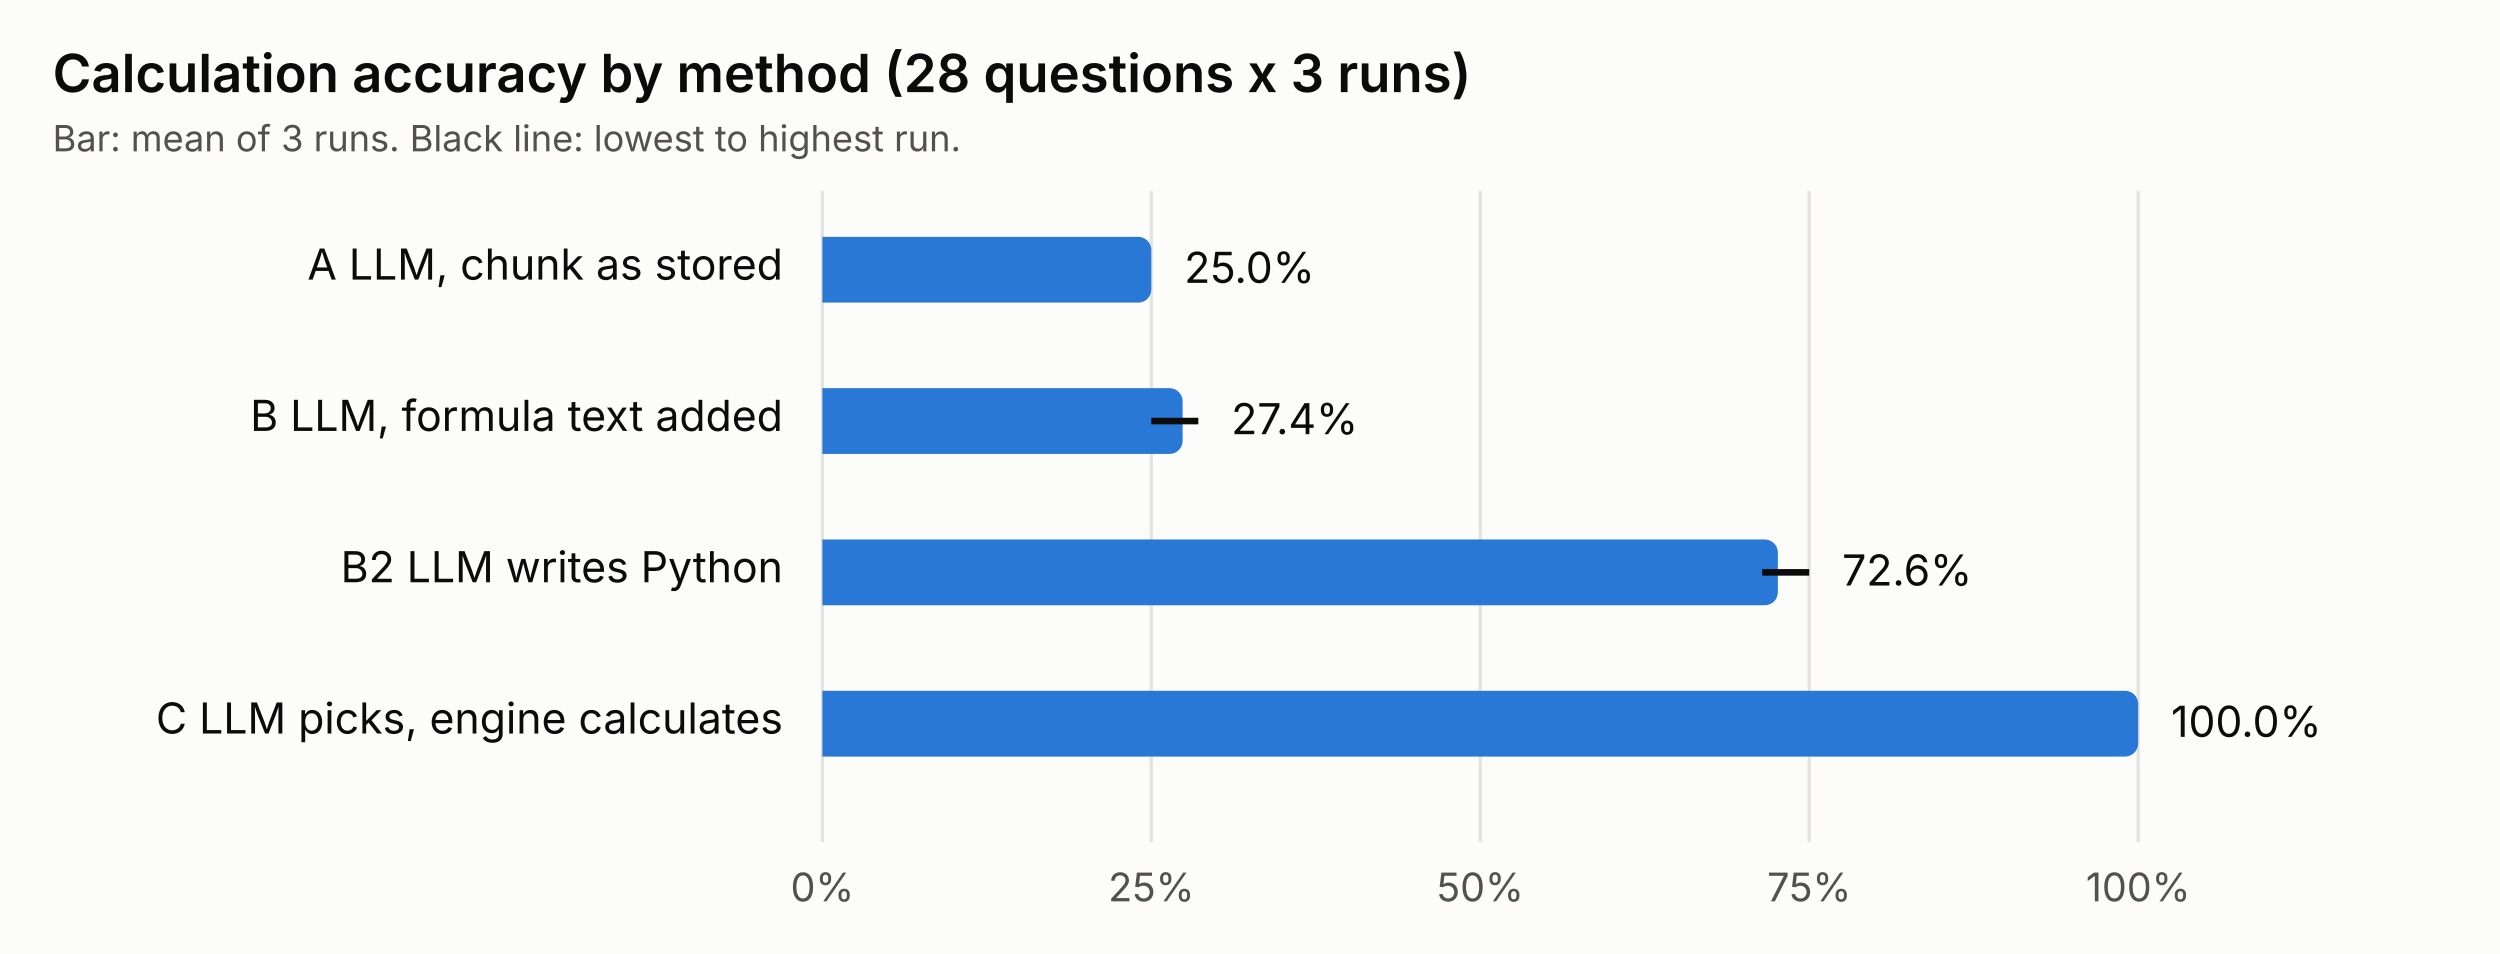
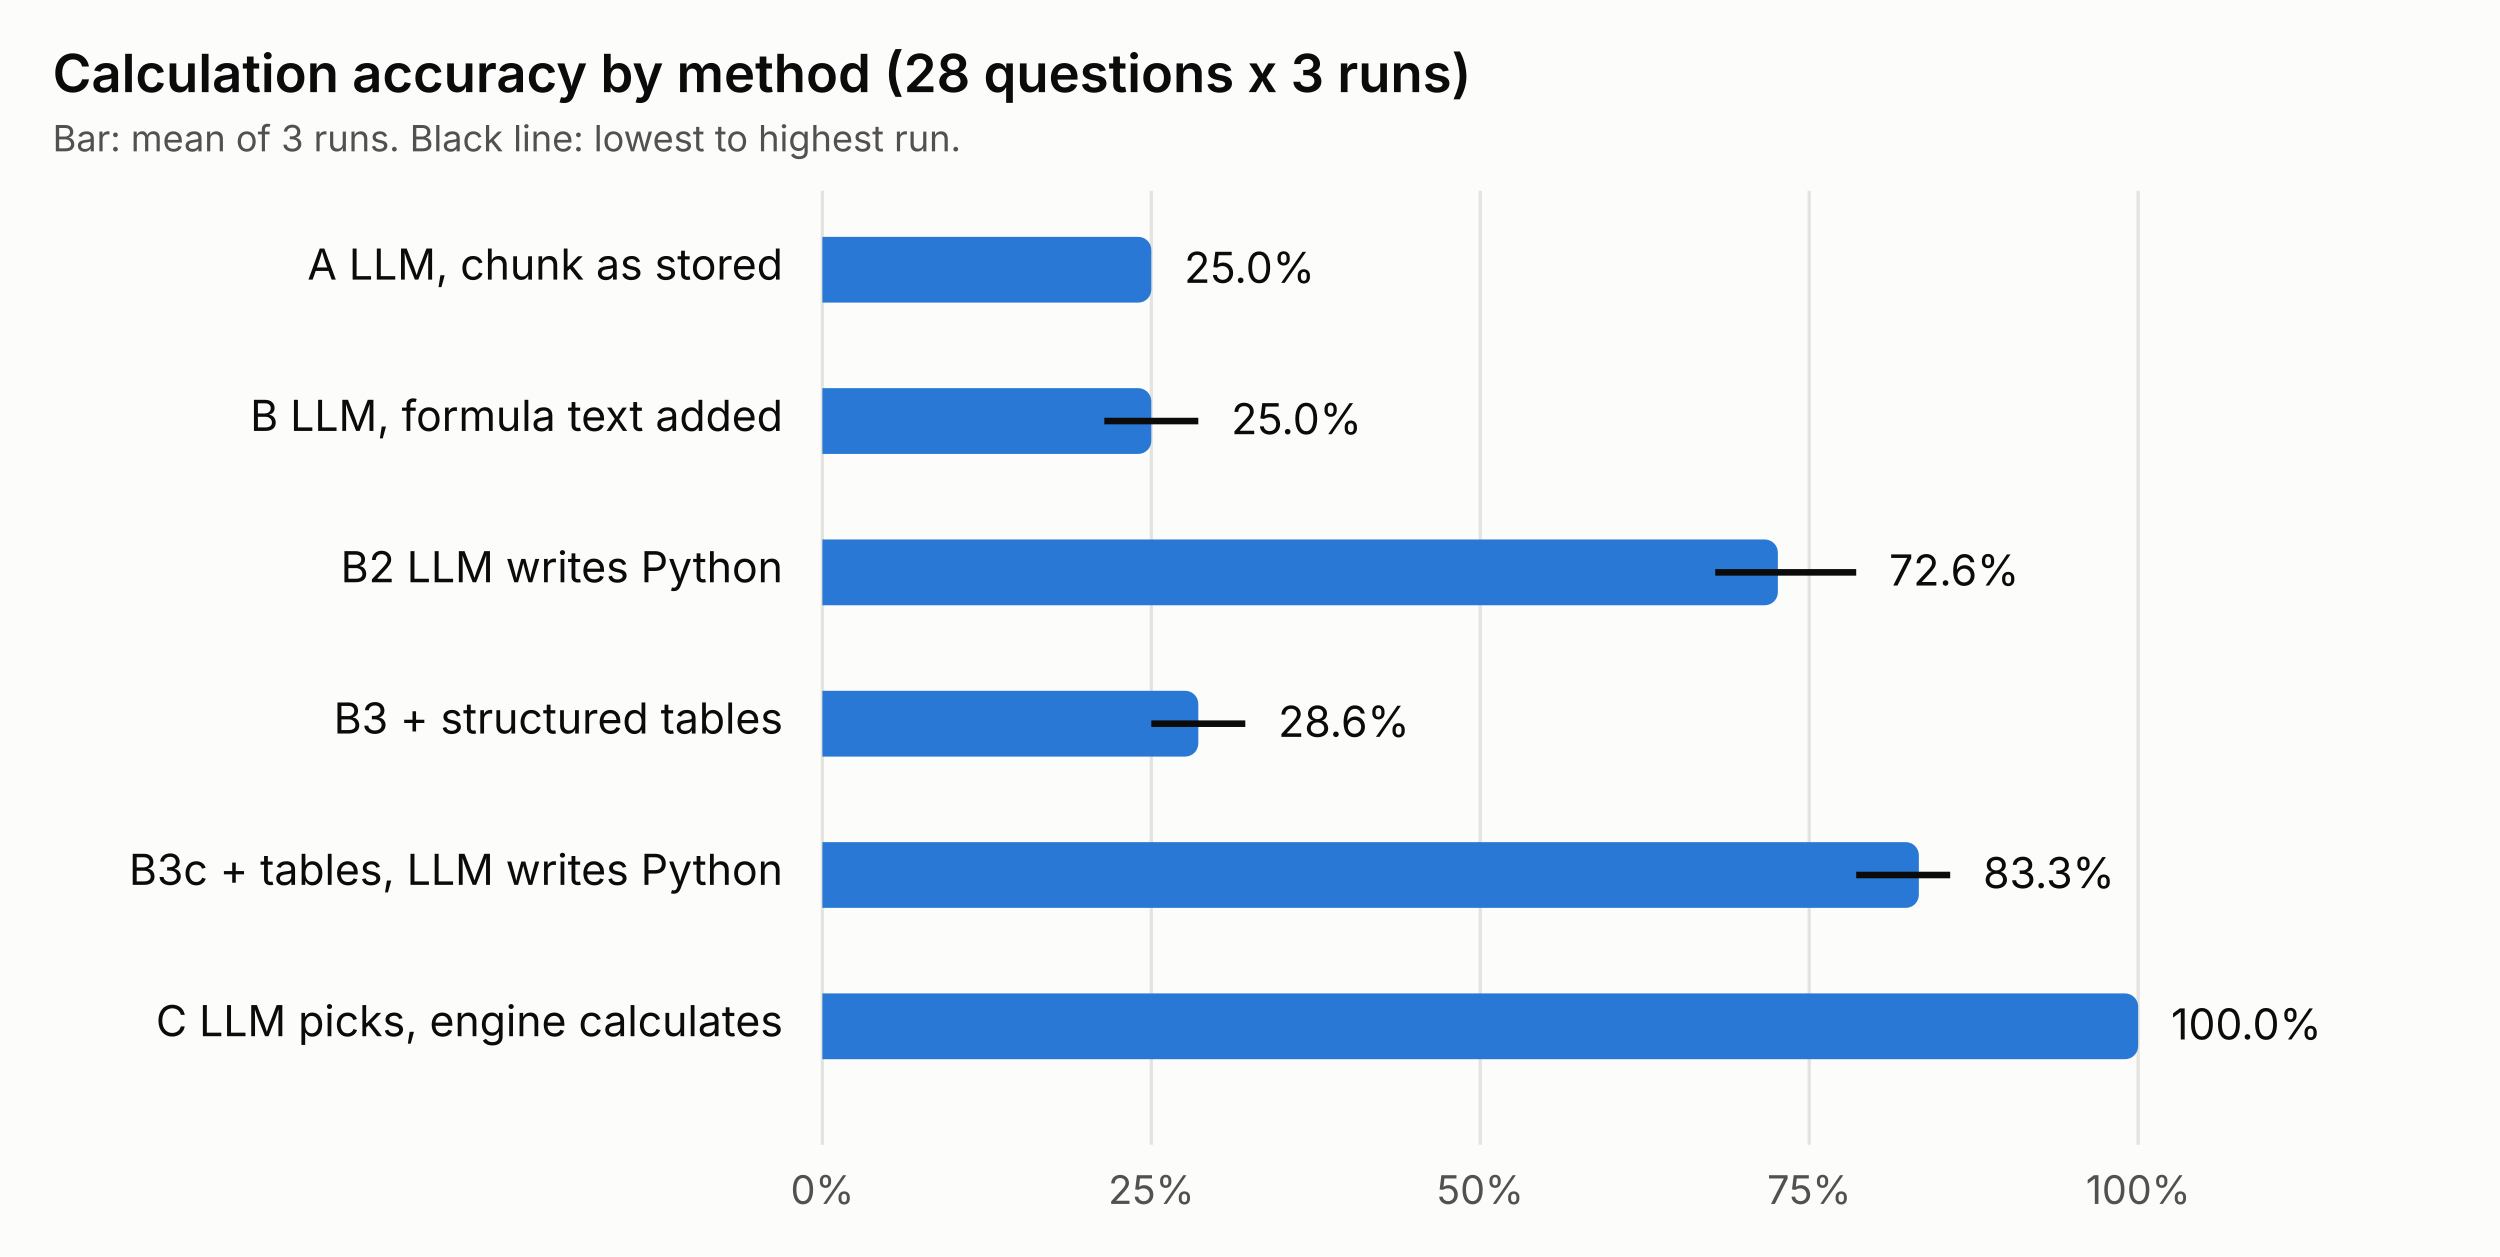
- <svg xmlns="http://www.w3.org/2000/svg" viewBox="0 0 760 290" width="760" height="290" font-family="system-ui, -apple-system, Segoe UI, Malgun Gothic, sans-serif">
+ <svg xmlns="http://www.w3.org/2000/svg" viewBox="0 0 760 382" width="760" height="382" font-family="system-ui, -apple-system, Segoe UI, Malgun Gothic, sans-serif">
  <rect width="100%" height="100%" fill="#fcfcfb" />
  <text x="16" y="28" font-size="16" font-weight="600" fill="#0b0b0b">Calculation accuracy by method (28 questions x 3 runs)</text>
-   <line x1="250.0" y1="58" x2="250.0" y2="256" stroke="#e4e3df" stroke-width="1" />
-   <text x="250.0" y="274" font-size="12" fill="#52514e" text-anchor="middle">0%</text>
-   <line x1="350.0" y1="58" x2="350.0" y2="256" stroke="#e4e3df" stroke-width="1" />
-   <text x="350.0" y="274" font-size="12" fill="#52514e" text-anchor="middle">25%</text>
-   <line x1="450.0" y1="58" x2="450.0" y2="256" stroke="#e4e3df" stroke-width="1" />
-   <text x="450.0" y="274" font-size="12" fill="#52514e" text-anchor="middle">50%</text>
-   <line x1="550.0" y1="58" x2="550.0" y2="256" stroke="#e4e3df" stroke-width="1" />
-   <text x="550.0" y="274" font-size="12" fill="#52514e" text-anchor="middle">75%</text>
-   <line x1="650.0" y1="58" x2="650.0" y2="256" stroke="#e4e3df" stroke-width="1" />
-   <text x="650.0" y="274" font-size="12" fill="#52514e" text-anchor="middle">100%</text>
+   <line x1="250.0" y1="58" x2="250.0" y2="348" stroke="#e4e3df" stroke-width="1" />
+   <text x="250.0" y="366" font-size="12" fill="#52514e" text-anchor="middle">0%</text>
+   <line x1="350.0" y1="58" x2="350.0" y2="348" stroke="#e4e3df" stroke-width="1" />
+   <text x="350.0" y="366" font-size="12" fill="#52514e" text-anchor="middle">25%</text>
+   <line x1="450.0" y1="58" x2="450.0" y2="348" stroke="#e4e3df" stroke-width="1" />
+   <text x="450.0" y="366" font-size="12" fill="#52514e" text-anchor="middle">50%</text>
+   <line x1="550.0" y1="58" x2="550.0" y2="348" stroke="#e4e3df" stroke-width="1" />
+   <text x="550.0" y="366" font-size="12" fill="#52514e" text-anchor="middle">75%</text>
+   <line x1="650.0" y1="58" x2="650.0" y2="348" stroke="#e4e3df" stroke-width="1" />
+   <text x="650.0" y="366" font-size="12" fill="#52514e" text-anchor="middle">100%</text>
  <text x="238" y="85" font-size="13" fill="#0b0b0b" text-anchor="end">A  LLM, chunk as stored</text>
  <path d="M250,72 h96.0 a4,4 0 0 1 4,4 v12 a4,4 0 0 1 -4,4 h-96.0 z" fill="#2a78d6" />
  <text x="360.0" y="86" font-size="13" fill="#0b0b0b">25.0%</text>
  <text x="238" y="131" font-size="13" fill="#0b0b0b" text-anchor="end">B  LLM, formula text added</text>
-   <path d="M250,118 h105.524 a4,4 0 0 1 4,4 v12 a4,4 0 0 1 -4,4 h-105.524 z" fill="#2a78d6" />
-   <line x1="350.0" y1="128" x2="364.286" y2="128" stroke="#0b0b0b" stroke-width="2" />
-   <text x="374.286" y="132" font-size="13" fill="#0b0b0b">27.4%</text>
+   <path d="M250,118 h96.0 a4,4 0 0 1 4,4 v12 a4,4 0 0 1 -4,4 h-96.0 z" fill="#2a78d6" />
+   <line x1="335.714" y1="128" x2="364.286" y2="128" stroke="#0b0b0b" stroke-width="2" />
+   <text x="374.286" y="132" font-size="13" fill="#0b0b0b">25.0%</text>
  <text x="238" y="177" font-size="13" fill="#0b0b0b" text-anchor="end">B2 LLM writes Python</text>
  <path d="M250,164 h286.476 a4,4 0 0 1 4,4 v12 a4,4 0 0 1 -4,4 h-286.476 z" fill="#2a78d6" />
-   <line x1="535.714" y1="174" x2="550.0" y2="174" stroke="#0b0b0b" stroke-width="2" />
-   <text x="560.0" y="178" font-size="13" fill="#0b0b0b">72.6%</text>
-   <text x="238" y="223" font-size="13" fill="#0b0b0b" text-anchor="end">C  LLM picks, engine calculates</text>
-   <path d="M250,210 h396.0 a4,4 0 0 1 4,4 v12 a4,4 0 0 1 -4,4 h-396.0 z" fill="#2a78d6" />
-   <text x="660.0" y="224" font-size="13" fill="#0b0b0b">100.0%</text>
+   <line x1="521.429" y1="174" x2="564.286" y2="174" stroke="#0b0b0b" stroke-width="2" />
+   <text x="574.286" y="178" font-size="13" fill="#0b0b0b">72.6%</text>
+   <text x="238" y="223" font-size="13" fill="#0b0b0b" text-anchor="end">B3 + structured tables</text>
+   <path d="M250,210 h110.286 a4,4 0 0 1 4,4 v12 a4,4 0 0 1 -4,4 h-110.286 z" fill="#2a78d6" />
+   <line x1="350.0" y1="220" x2="378.571" y2="220" stroke="#0b0b0b" stroke-width="2" />
+   <text x="388.571" y="224" font-size="13" fill="#0b0b0b">28.6%</text>
+   <text x="238" y="269" font-size="13" fill="#0b0b0b" text-anchor="end">B3c + tables, LLM writes Python</text>
+   <path d="M250,256 h329.333 a4,4 0 0 1 4,4 v12 a4,4 0 0 1 -4,4 h-329.333 z" fill="#2a78d6" />
+   <line x1="564.286" y1="266" x2="592.857" y2="266" stroke="#0b0b0b" stroke-width="2" />
+   <text x="602.857" y="270" font-size="13" fill="#0b0b0b">83.3%</text>
+   <text x="238" y="315" font-size="13" fill="#0b0b0b" text-anchor="end">C  LLM picks, engine calculates</text>
+   <path d="M250,302 h396.0 a4,4 0 0 1 4,4 v12 a4,4 0 0 1 -4,4 h-396.0 z" fill="#2a78d6" />
+   <text x="660.0" y="316" font-size="13" fill="#0b0b0b">100.0%</text>
  <text x="16" y="46" font-size="11" fill="#52514e">Bar: mean of 3 runs. Black line: lowest to highest run.</text>
</svg>
